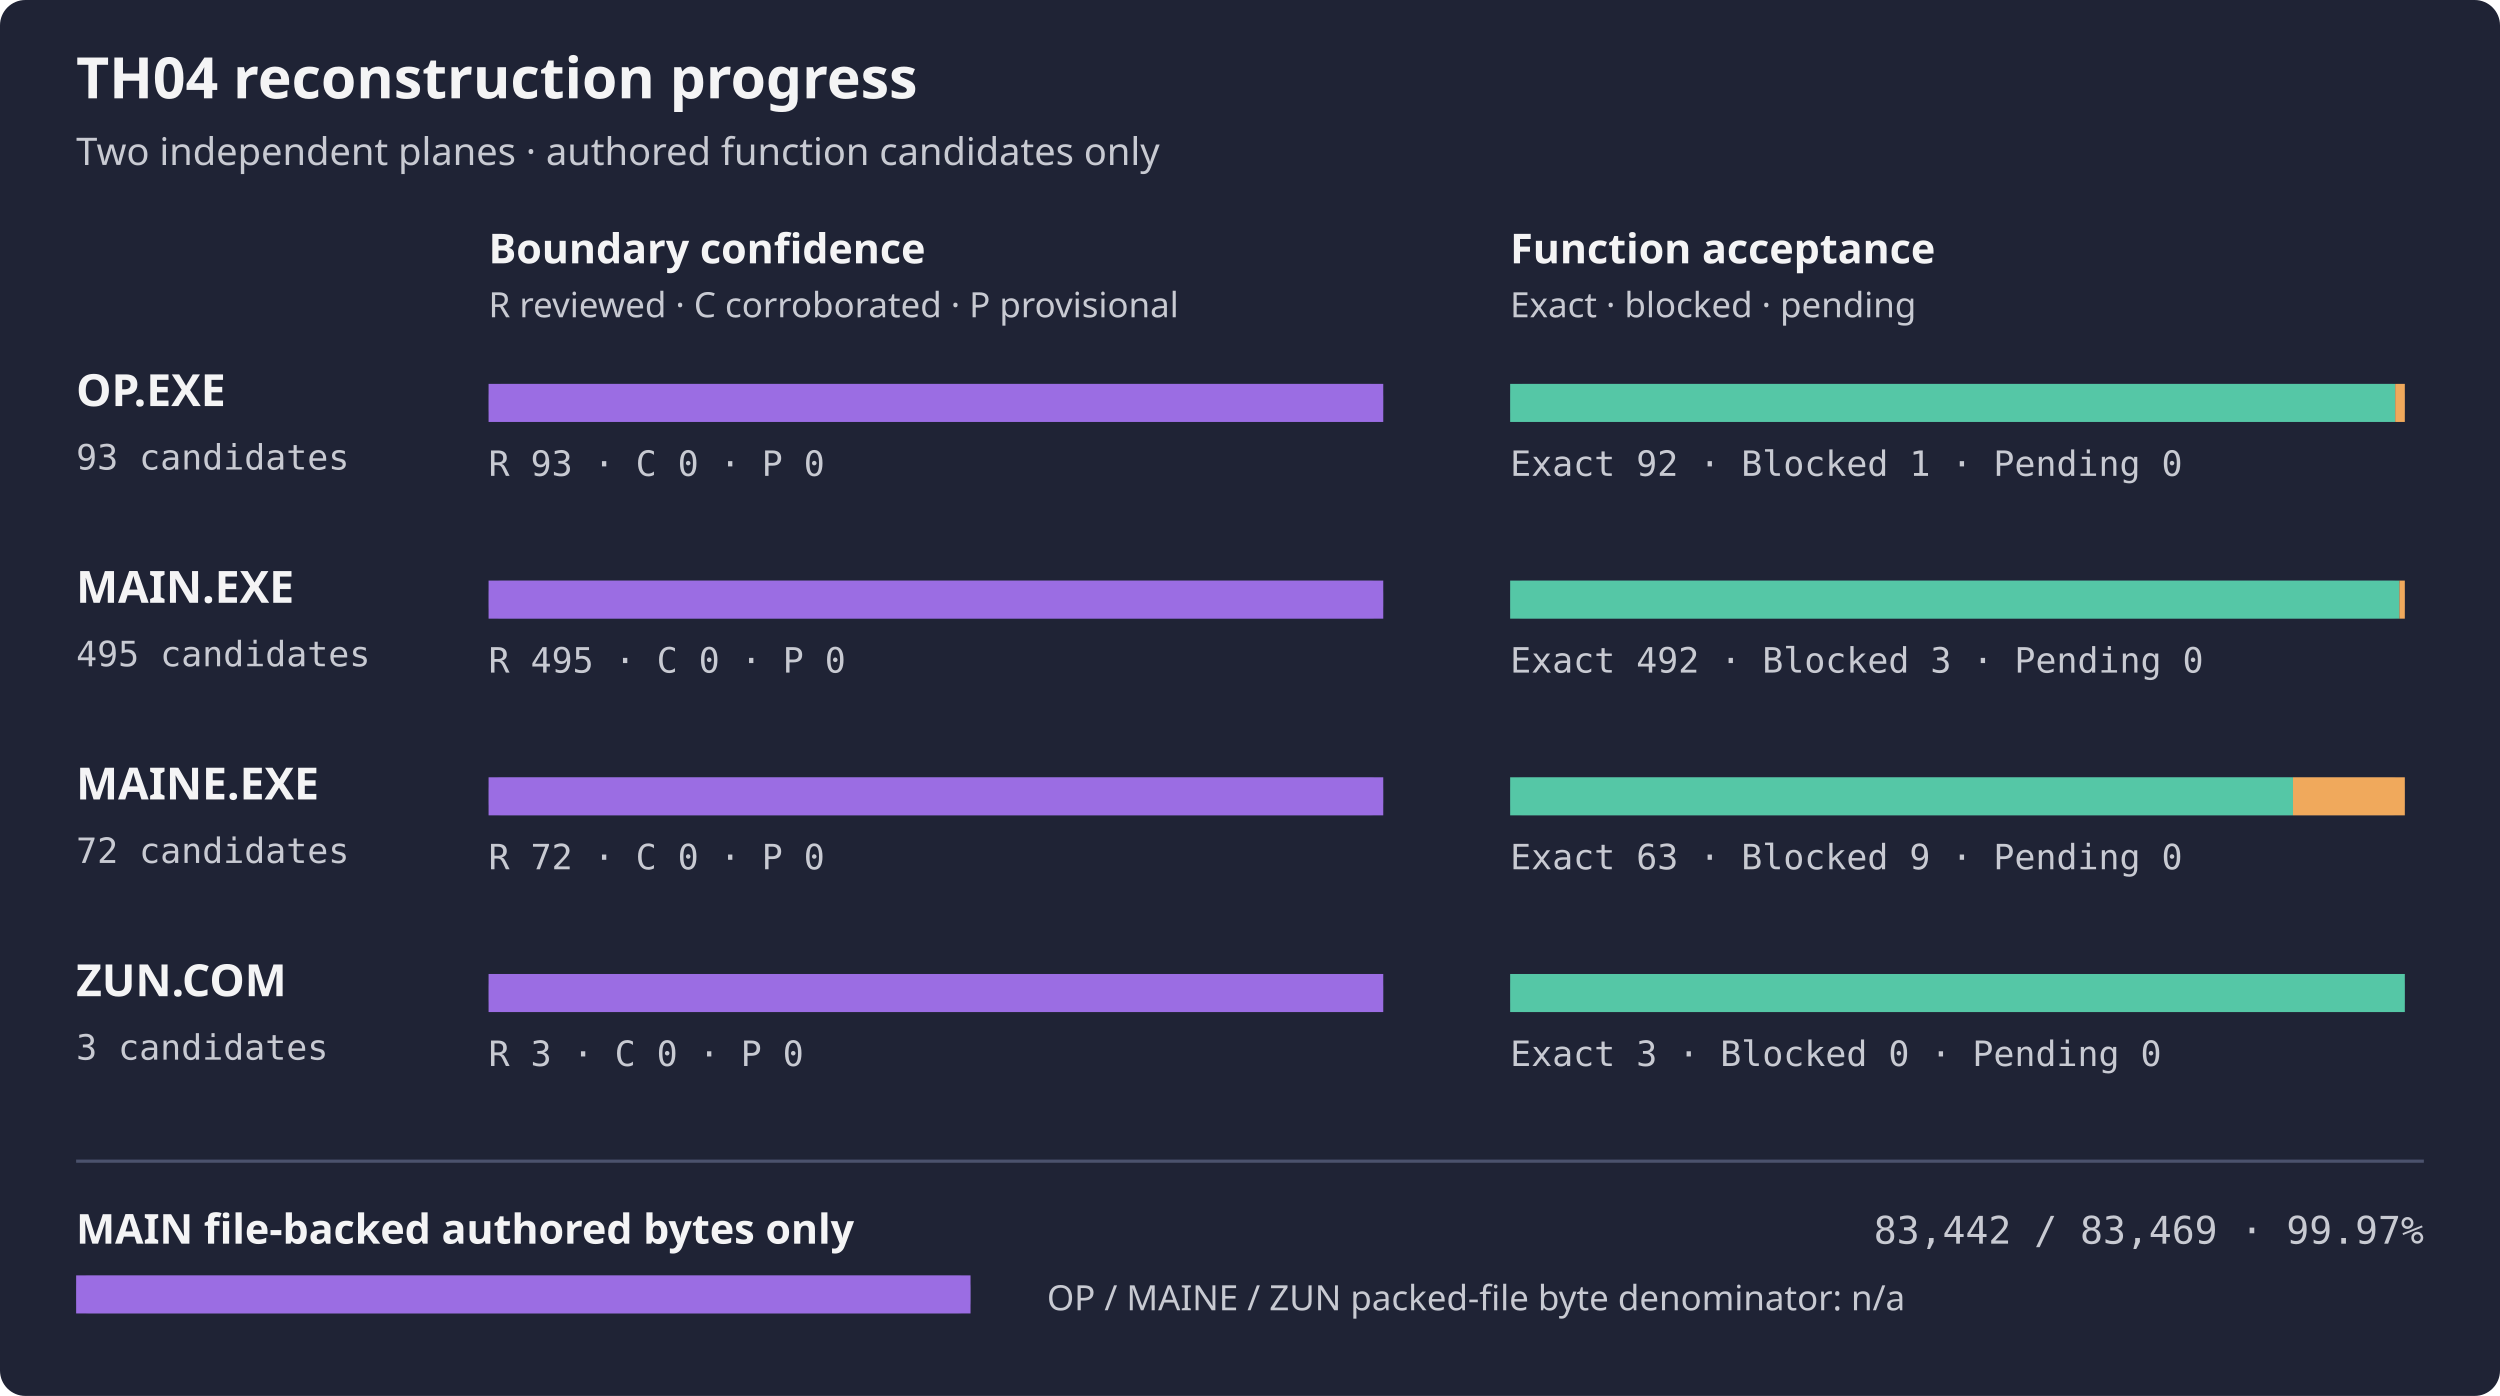
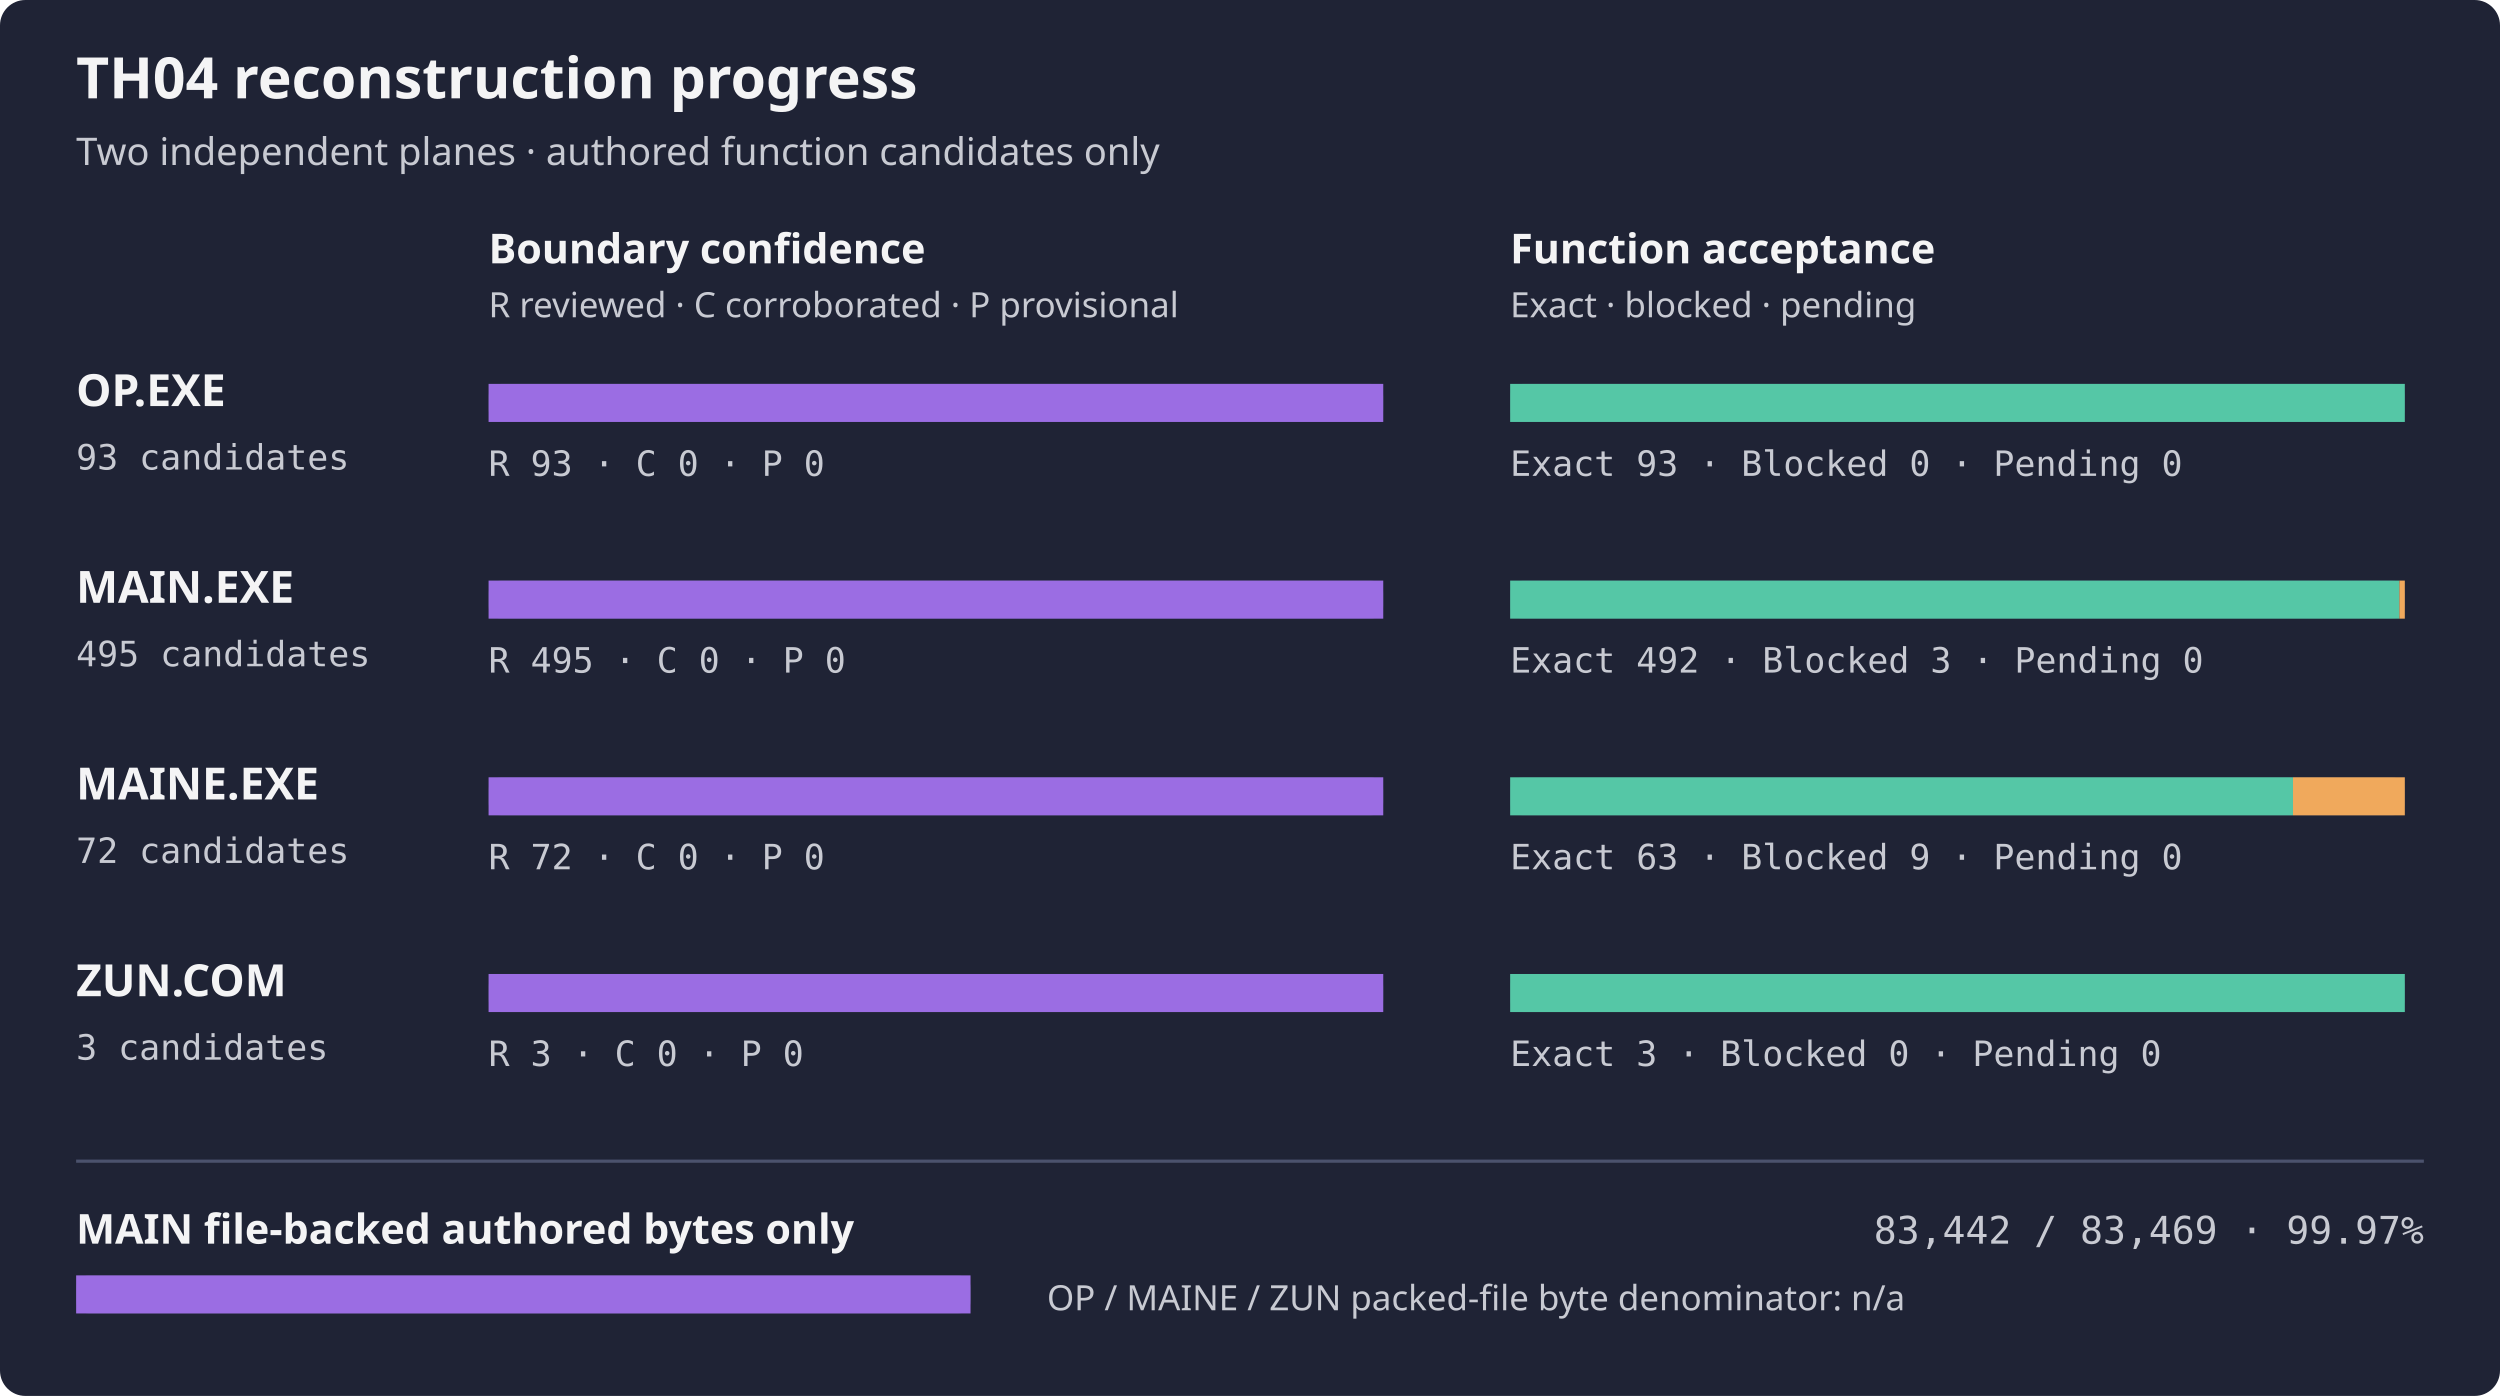
<svg xmlns="http://www.w3.org/2000/svg" width="788" height="440" role="img" aria-label="TH04 per-artifact reconstruction progress">
  <rect width="788" height="440" rx="8" fill="#1f2335" />
  <text x="24" y="31" fill="#f4f4f5" font-family="sans-serif" font-size="18" font-weight="600">TH04 reconstruction progress</text>
  <text x="24" y="52" fill="#c8cad2" font-family="sans-serif" font-size="12">Two independent planes · authored function candidates only</text>
  <text x="154" y="83" fill="#f4f4f5" font-family="sans-serif" font-size="13" font-weight="600">Boundary confidence</text>
  <text x="476" y="83" fill="#f4f4f5" font-family="sans-serif" font-size="13" font-weight="600">Function acceptance</text>
  <text x="154" y="100" fill="#c8cad2" font-family="sans-serif" font-size="11">R reviewed · C corroborated · P provisional</text>
  <text x="476" y="100" fill="#c8cad2" font-family="sans-serif" font-size="11">Exact · blocked · pending</text>
  <text x="24" y="128" fill="#f4f4f5" font-family="sans-serif" font-size="14" font-weight="600">OP.EXE</text>
  <text x="24" y="148" fill="#c8cad2" font-family="monospace" font-size="11">93 candidates</text>
  <rect x="154" y="121" width="282" height="12" rx="4" fill="#353b52" />
  <rect x="154.00" y="121" width="282.00" height="12" fill="#9b6de3" />
  <rect x="476" y="121" width="282" height="12" rx="4" fill="#353b52" />
-   <rect x="476.00" y="121" width="278.97" height="12" fill="#55c7a6" />
-   <rect x="754.97" y="121" width="3.03" height="12" fill="#f0a95c" />
+   <rect x="476.00" y="121" width="282.00" height="12" fill="#55c7a6" />
  <text x="154" y="150" fill="#c8cad2" font-family="monospace" font-size="11">R 93 · C 0 · P 0</text>
-   <text x="476" y="150" fill="#c8cad2" font-family="monospace" font-size="11">Exact 92 · Blocked 1 · Pending 0</text>
+   <text x="476" y="150" fill="#c8cad2" font-family="monospace" font-size="11">Exact 93 · Blocked 0 · Pending 0</text>
  <text x="24" y="190" fill="#f4f4f5" font-family="sans-serif" font-size="14" font-weight="600">MAIN.EXE</text>
  <text x="24" y="210" fill="#c8cad2" font-family="monospace" font-size="11">495 candidates</text>
  <rect x="154" y="183" width="282" height="12" rx="4" fill="#353b52" />
  <rect x="154.00" y="183" width="282.00" height="12" fill="#9b6de3" />
  <rect x="476" y="183" width="282" height="12" rx="4" fill="#353b52" />
  <rect x="476.00" y="183" width="280.29" height="12" fill="#55c7a6" />
  <rect x="756.29" y="183" width="1.71" height="12" fill="#f0a95c" />
  <text x="154" y="212" fill="#c8cad2" font-family="monospace" font-size="11">R 495 · C 0 · P 0</text>
  <text x="476" y="212" fill="#c8cad2" font-family="monospace" font-size="11">Exact 492 · Blocked 3 · Pending 0</text>
  <text x="24" y="252" fill="#f4f4f5" font-family="sans-serif" font-size="14" font-weight="600">MAINE.EXE</text>
  <text x="24" y="272" fill="#c8cad2" font-family="monospace" font-size="11">72 candidates</text>
  <rect x="154" y="245" width="282" height="12" rx="4" fill="#353b52" />
  <rect x="154.00" y="245" width="282.00" height="12" fill="#9b6de3" />
  <rect x="476" y="245" width="282" height="12" rx="4" fill="#353b52" />
  <rect x="476.00" y="245" width="246.75" height="12" fill="#55c7a6" />
  <rect x="722.75" y="245" width="35.25" height="12" fill="#f0a95c" />
  <text x="154" y="274" fill="#c8cad2" font-family="monospace" font-size="11">R 72 · C 0 · P 0</text>
  <text x="476" y="274" fill="#c8cad2" font-family="monospace" font-size="11">Exact 63 · Blocked 9 · Pending 0</text>
  <text x="24" y="314" fill="#f4f4f5" font-family="sans-serif" font-size="14" font-weight="600">ZUN.COM</text>
  <text x="24" y="334" fill="#c8cad2" font-family="monospace" font-size="11">3 candidates</text>
  <rect x="154" y="307" width="282" height="12" rx="4" fill="#353b52" />
  <rect x="154.00" y="307" width="282.00" height="12" fill="#9b6de3" />
  <rect x="476" y="307" width="282" height="12" rx="4" fill="#353b52" />
  <rect x="476.00" y="307" width="282.00" height="12" fill="#55c7a6" />
  <text x="154" y="336" fill="#c8cad2" font-family="monospace" font-size="11">R 3 · C 0 · P 0</text>
  <text x="476" y="336" fill="#c8cad2" font-family="monospace" font-size="11">Exact 3 · Blocked 0 · Pending 0</text>
  <path d="M24 366 H764" stroke="#4b526d" />
  <text x="24" y="392" fill="#f4f4f5" font-family="sans-serif" font-size="13" font-weight="600">MAIN file-backed authored bytes only</text>
  <text x="764" y="392" fill="#c8cad2" text-anchor="end" font-family="monospace" font-size="12">83,442 / 83,469 · 99.97%</text>
  <rect x="24" y="402" width="282" height="12" rx="4" fill="#353b52" />
  <rect x="24" y="402" width="281.91" height="12" fill="#9b6de3" />
  <text x="330" y="413" fill="#c8cad2" font-family="sans-serif" font-size="11">OP / MAINE / ZUN packed-file byte denominator: n/a</text>
</svg>
